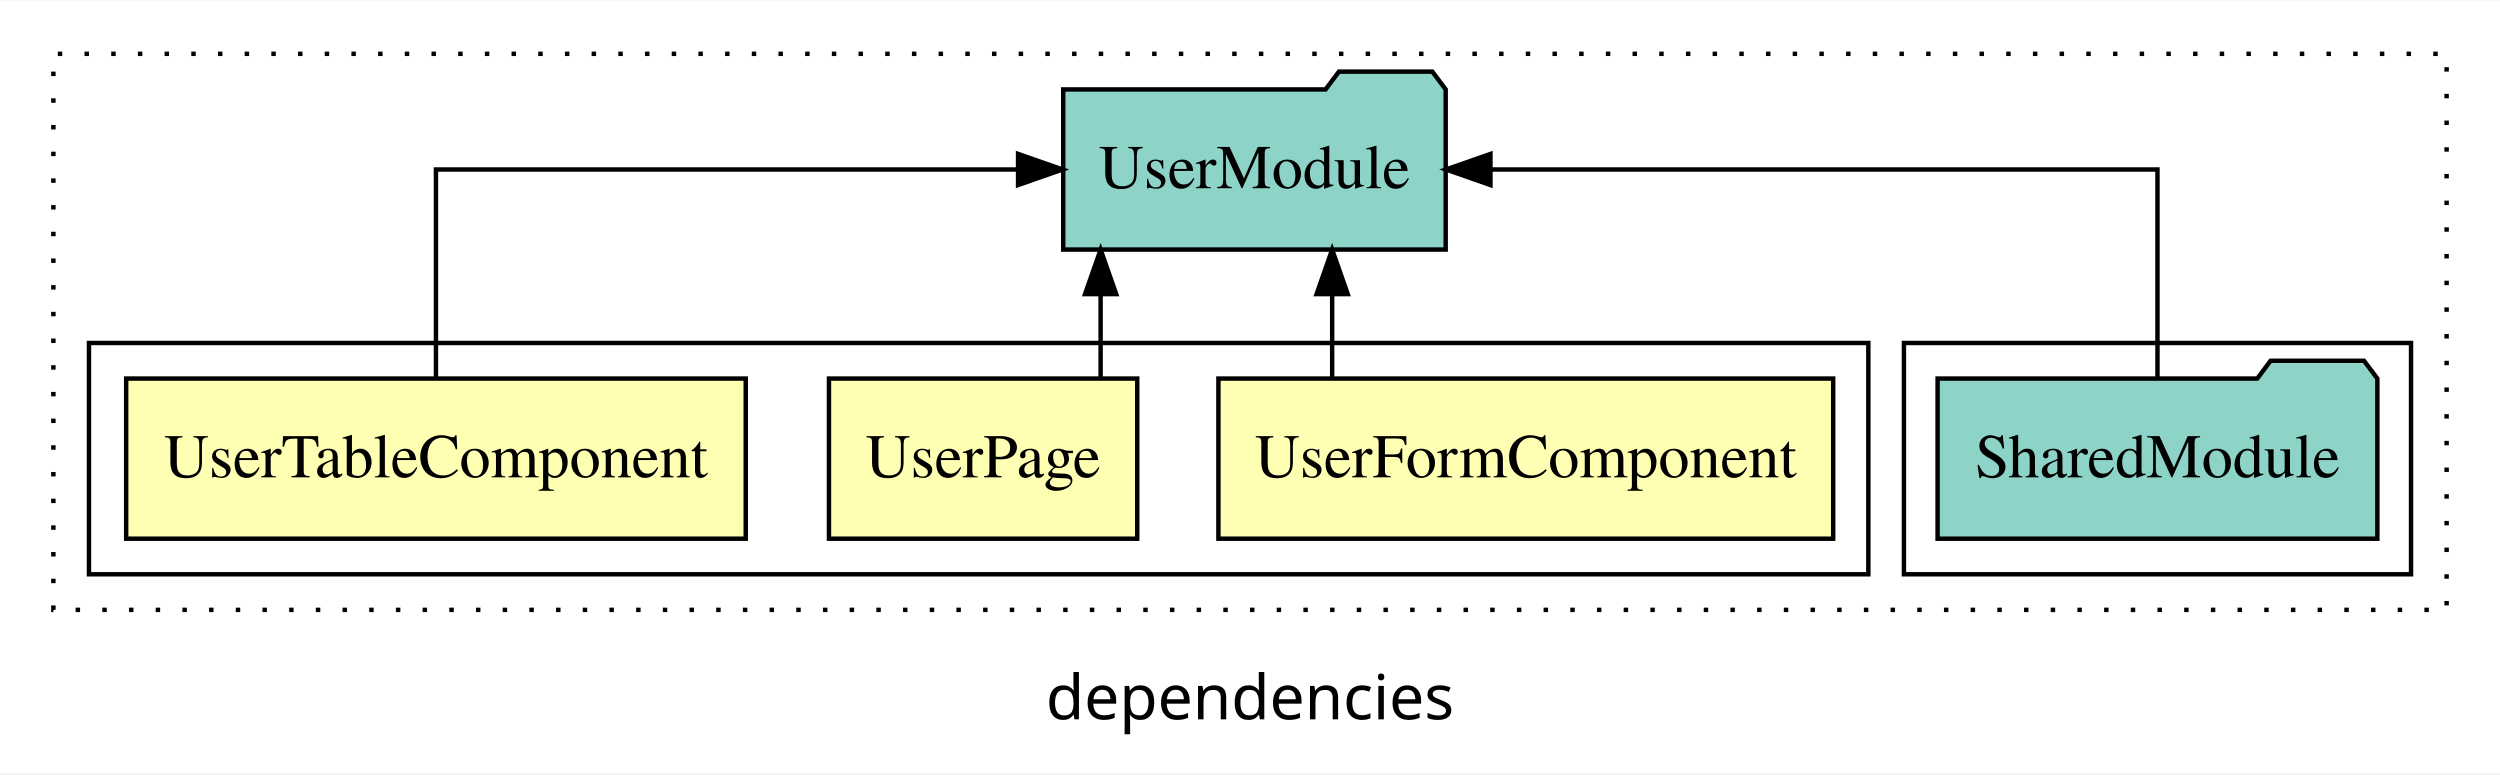
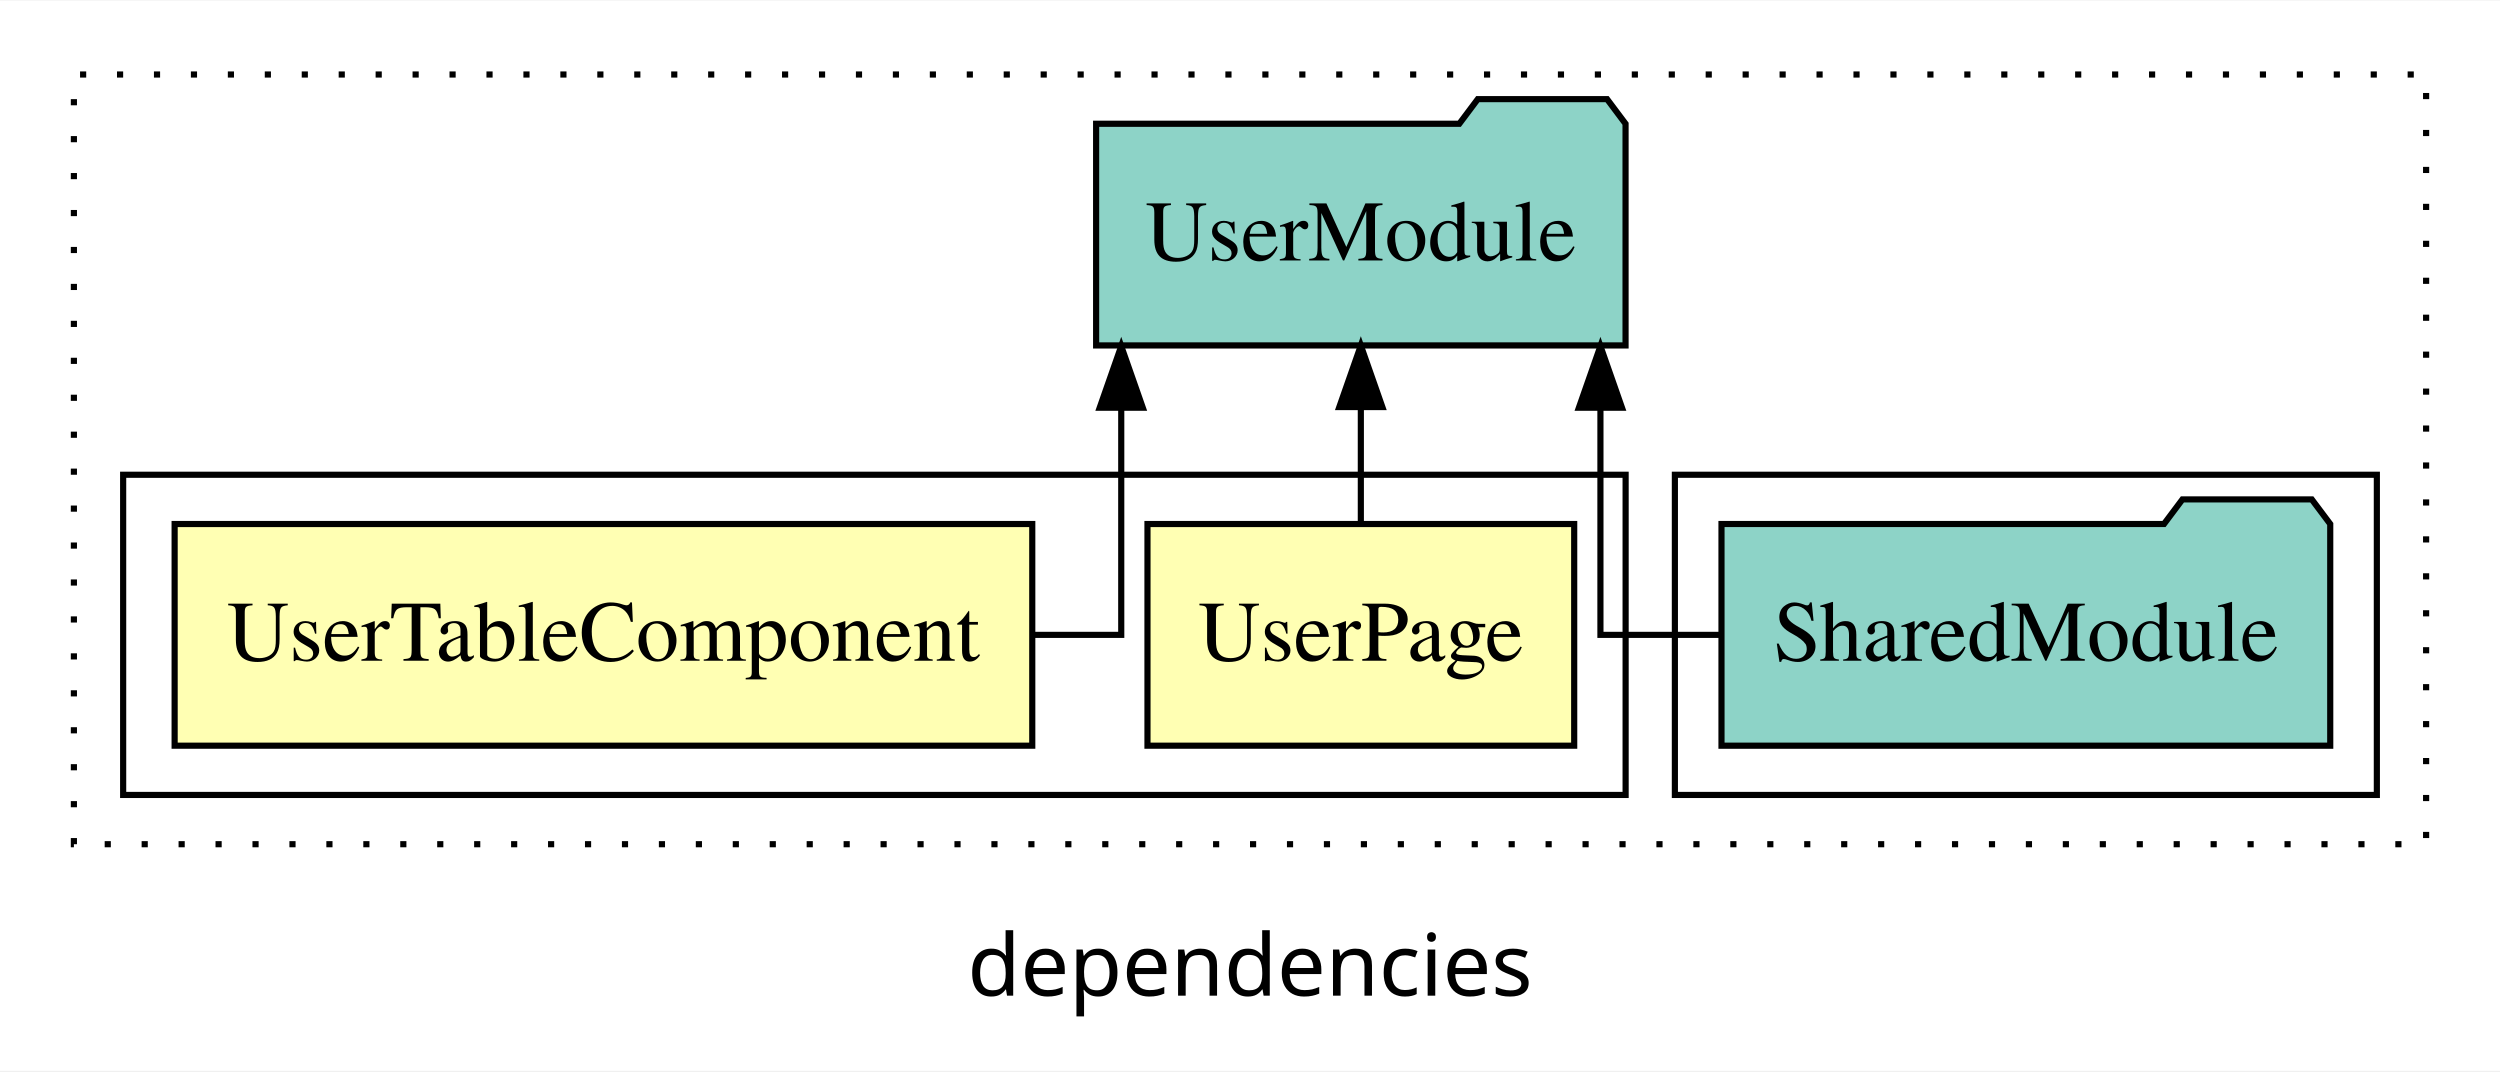
- <svg xmlns="http://www.w3.org/2000/svg" width="562pt" height="174pt" viewBox="0.00 0.00 562.00 173.80">
+ <svg xmlns="http://www.w3.org/2000/svg" width="406pt" height="174pt" viewBox="0.00 0.00 406.00 173.80">
  <g id="graph0" class="graph" transform="scale(1 1) rotate(0) translate(4 169.8)">
-     <polygon fill="white" stroke="transparent" points="-4,4 -4,-169.8 558,-169.8 558,4 -4,4" />
-     <text text-anchor="middle" x="277" y="-8.2" font-family="sans-serif" font-size="14.00">dependencies</text>
+     <polygon fill="white" stroke="transparent" points="-4,4 -4,-169.8 402,-169.8 402,4 -4,4" />
+     <text text-anchor="middle" x="199" y="-8.2" font-family="sans-serif" font-size="14.00">dependencies</text>
    <g id="clust1" class="cluster">
-       <polygon fill="none" stroke="black" stroke-dasharray="1,5" points="8,-32.8 8,-157.8 546,-157.8 546,-32.8 8,-32.8" />
+       <polygon fill="none" stroke="black" stroke-dasharray="1,5" points="8,-32.8 8,-157.8 390,-157.8 390,-32.8 8,-32.8" />
    </g>
-     <g id="clust6" class="cluster">
-       <polygon fill="none" stroke="black" points="424,-40.8 424,-92.8 538,-92.8 538,-40.8 424,-40.8" />
+     <g id="clust5" class="cluster">
+       <polygon fill="none" stroke="black" points="268,-40.8 268,-92.8 382,-92.8 382,-40.8 268,-40.8" />
    </g>
    <g id="clust2" class="cluster">
-       <polygon fill="none" stroke="black" points="16,-40.8 16,-92.8 416,-92.8 416,-40.8 16,-40.8" />
+       <polygon fill="none" stroke="black" points="16,-40.8 16,-92.8 260,-92.8 260,-40.8 16,-40.8" />
    </g>
    <g id="node1" class="node">
-       <polygon fill="#ffffb3" stroke="black" points="408.1,-84.8 269.9,-84.8 269.9,-48.8 408.1,-48.8 408.1,-84.8" />
-       <text text-anchor="middle" x="339" y="-62.6" font-family="Times,serif" font-size="14.00">UserFormComponent</text>
-     </g>
-     <g id="node4" class="node">
-       <polygon fill="#8dd3c7" stroke="black" points="320.99,-149.8 317.99,-153.8 296.99,-153.8 293.99,-149.8 235.01,-149.8 235.01,-113.8 320.99,-113.8 320.99,-149.8" />
-       <text text-anchor="middle" x="278" y="-127.6" font-family="Times,serif" font-size="14.00">UserModule</text>
-     </g>
-     <g id="edge1" class="edge">
-       <path fill="none" stroke="black" d="M295.47,-84.91C295.47,-84.91 295.47,-103.79 295.47,-103.79" />
-       <polygon fill="black" stroke="black" points="291.97,-103.79 295.47,-113.79 298.97,-103.79 291.97,-103.79" />
-     </g>
-     <g id="node2" class="node">
      <polygon fill="#ffffb3" stroke="black" points="251.65,-84.8 182.35,-84.8 182.35,-48.8 251.65,-48.8 251.65,-84.8" />
      <text text-anchor="middle" x="217" y="-62.6" font-family="Times,serif" font-size="14.00">UserPage</text>
    </g>
-     <g id="edge2" class="edge">
-       <path fill="none" stroke="black" d="M243.42,-84.91C243.42,-84.91 243.42,-103.79 243.42,-103.79" />
-       <polygon fill="black" stroke="black" points="239.92,-103.79 243.42,-113.79 246.92,-103.79 239.92,-103.79" />
+     <g id="node3" class="node">
+       <polygon fill="#8dd3c7" stroke="black" points="259.99,-149.8 256.99,-153.8 235.99,-153.8 232.99,-149.8 174.01,-149.8 174.01,-113.8 259.99,-113.8 259.99,-149.8" />
+       <text text-anchor="middle" x="217" y="-127.6" font-family="Times,serif" font-size="14.00">UserModule</text>
    </g>
-     <g id="node3" class="node">
+     <g id="edge1" class="edge">
+       <path fill="none" stroke="black" d="M217,-84.91C217,-84.91 217,-103.79 217,-103.79" />
+       <polygon fill="black" stroke="black" points="213.5,-103.79 217,-113.79 220.5,-103.79 213.5,-103.79" />
+     </g>
+     <g id="node2" class="node">
      <polygon fill="#ffffb3" stroke="black" points="163.64,-84.8 24.36,-84.8 24.36,-48.8 163.64,-48.8 163.64,-84.8" />
      <text text-anchor="middle" x="94" y="-62.6" font-family="Times,serif" font-size="14.00">UserTableComponent</text>
    </g>
+     <g id="edge2" class="edge">
+       <path fill="none" stroke="black" d="M163.83,-66.8C172.33,-66.8 178.09,-66.8 178.09,-66.8 178.09,-66.8 178.09,-103.69 178.09,-103.69" />
+       <polygon fill="black" stroke="black" points="174.59,-103.69 178.09,-113.69 181.59,-103.69 174.59,-103.69" />
+     </g>
+     <g id="node4" class="node">
+       <polygon fill="#8dd3c7" stroke="black" points="374.43,-84.8 371.43,-88.8 350.43,-88.8 347.43,-84.8 275.57,-84.8 275.57,-48.8 374.43,-48.8 374.43,-84.8" />
+       <text text-anchor="middle" x="325" y="-62.6" font-family="Times,serif" font-size="14.00">SharedModule</text>
+     </g>
    <g id="edge3" class="edge">
-       <path fill="none" stroke="black" d="M94,-84.91C94,-104.14 94,-131.8 94,-131.8 94,-131.8 224.86,-131.8 224.86,-131.8" />
-       <polygon fill="black" stroke="black" points="224.86,-135.3 234.86,-131.8 224.86,-128.3 224.86,-135.3" />
-     </g>
-     <g id="node5" class="node">
-       <polygon fill="#8dd3c7" stroke="black" points="530.43,-84.8 527.43,-88.8 506.43,-88.8 503.43,-84.8 431.57,-84.8 431.57,-48.8 530.43,-48.8 530.43,-84.8" />
-       <text text-anchor="middle" x="481" y="-62.6" font-family="Times,serif" font-size="14.00">SharedModule</text>
-     </g>
-     <g id="edge4" class="edge">
-       <path fill="none" stroke="black" d="M481,-84.91C481,-104.14 481,-131.8 481,-131.8 481,-131.8 331.05,-131.8 331.05,-131.8" />
-       <polygon fill="black" stroke="black" points="331.05,-128.3 321.05,-131.8 331.05,-135.3 331.05,-128.3" />
+       <path fill="none" stroke="black" d="M275.52,-66.8C264.45,-66.8 255.91,-66.8 255.91,-66.8 255.91,-66.8 255.91,-103.69 255.91,-103.69" />
+       <polygon fill="black" stroke="black" points="252.41,-103.69 255.91,-113.69 259.41,-103.69 252.41,-103.69" />
    </g>
  </g>
</svg>
